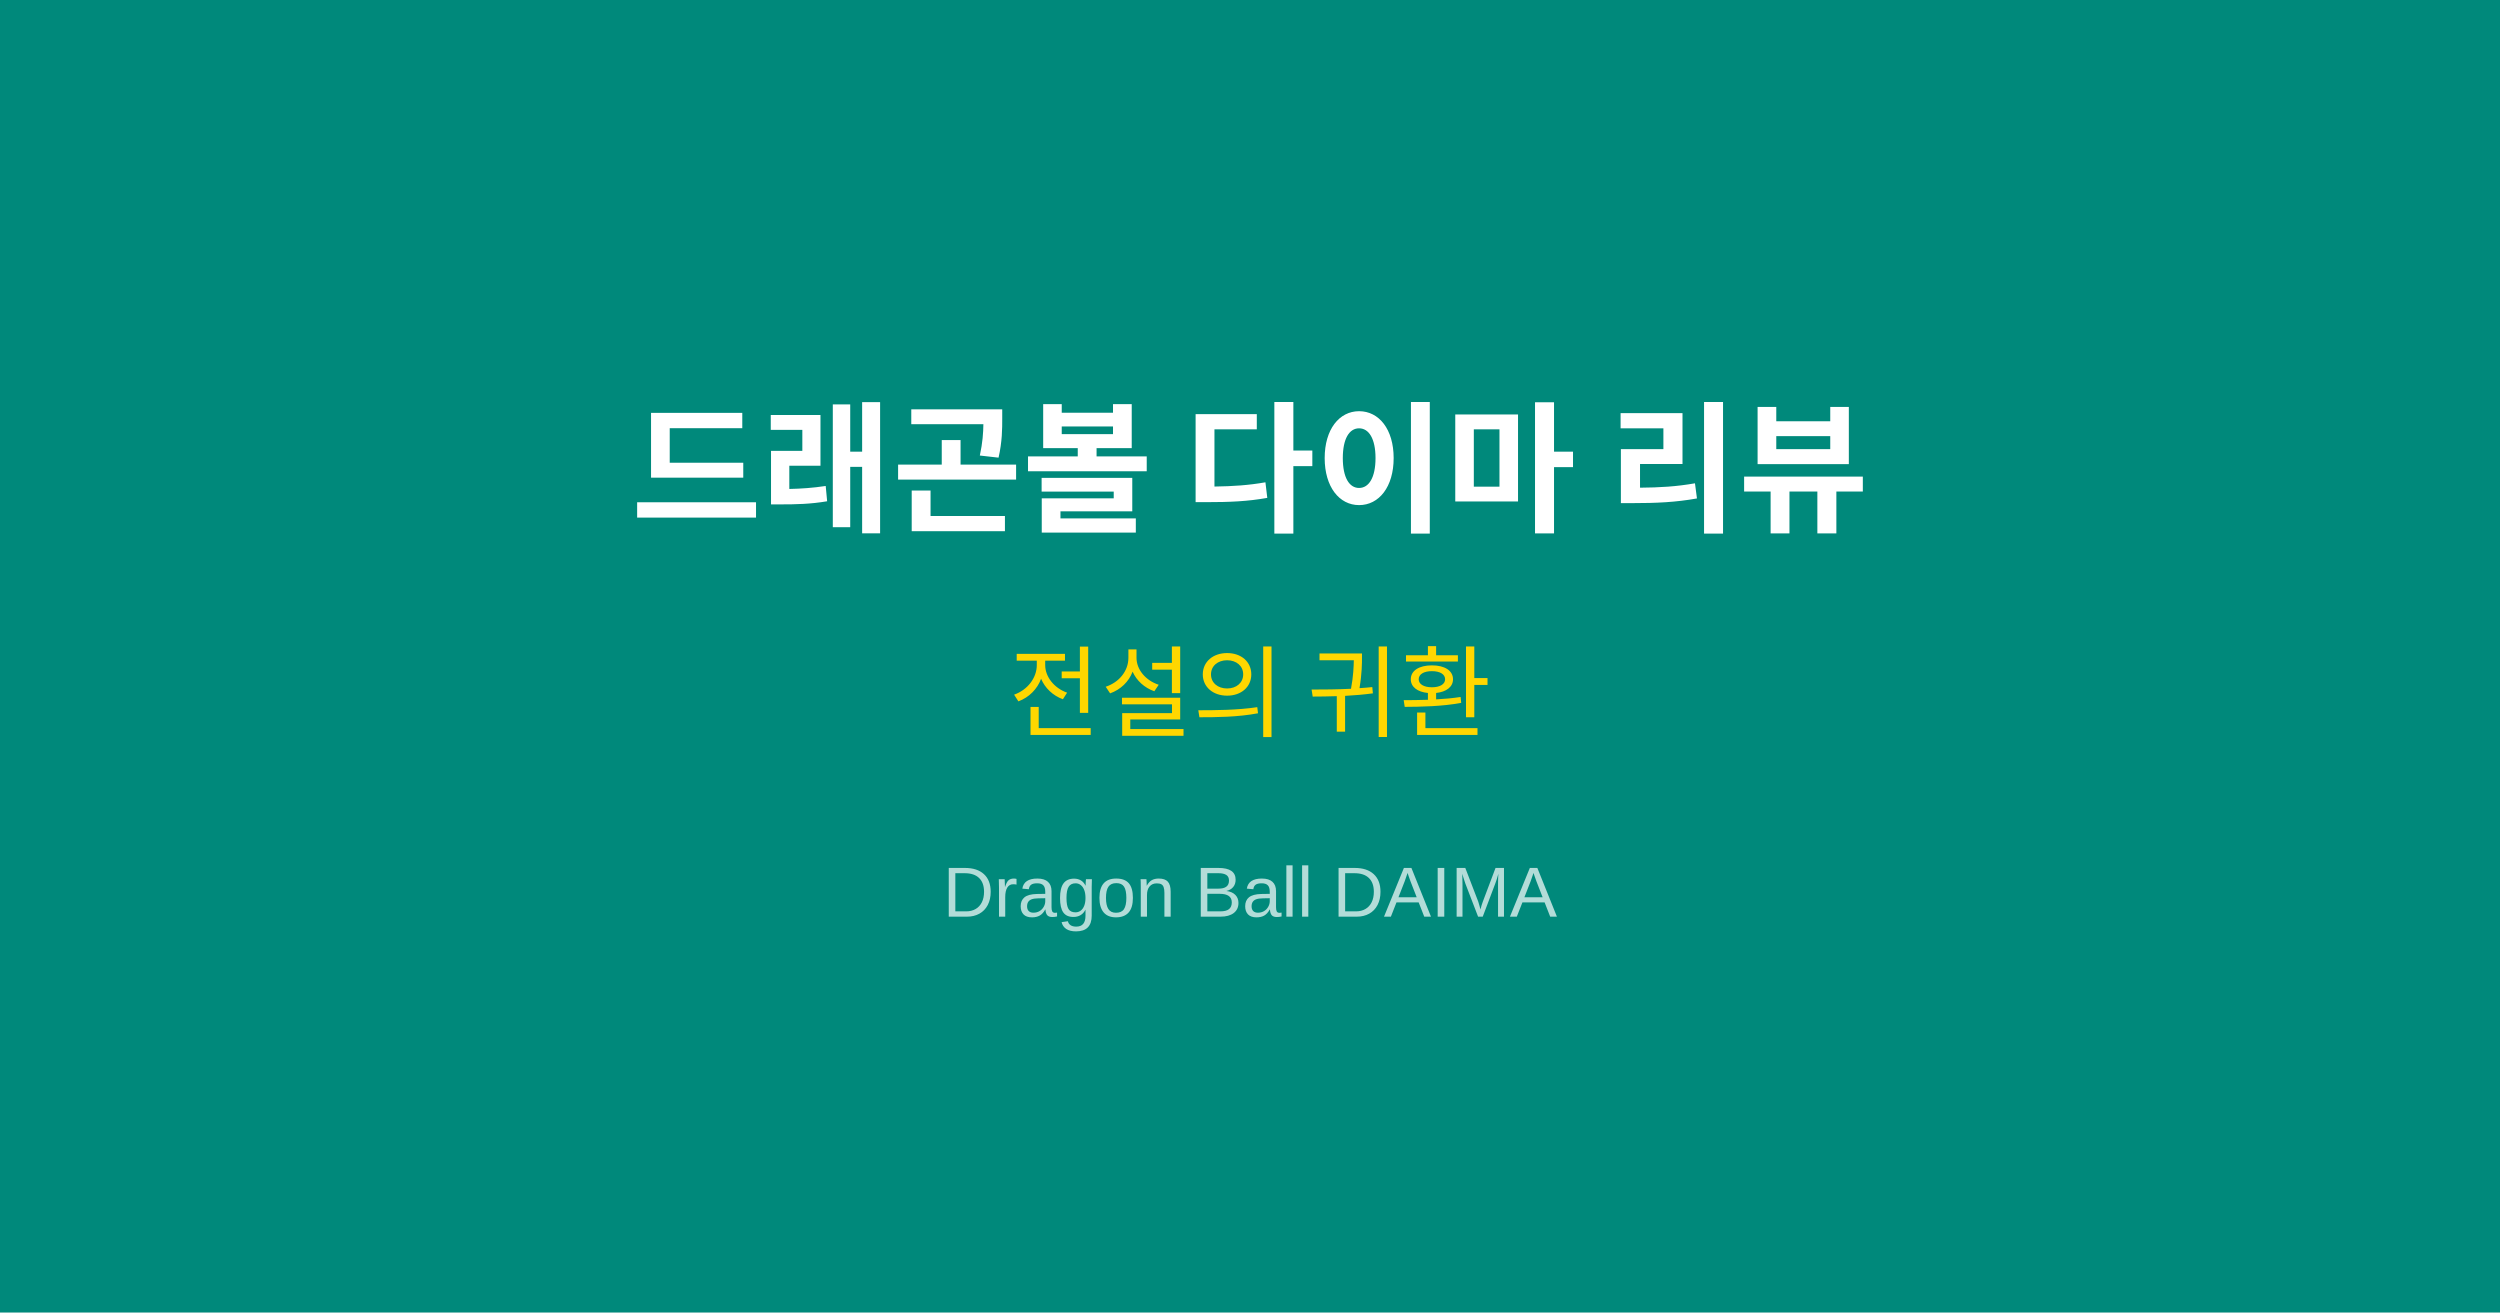
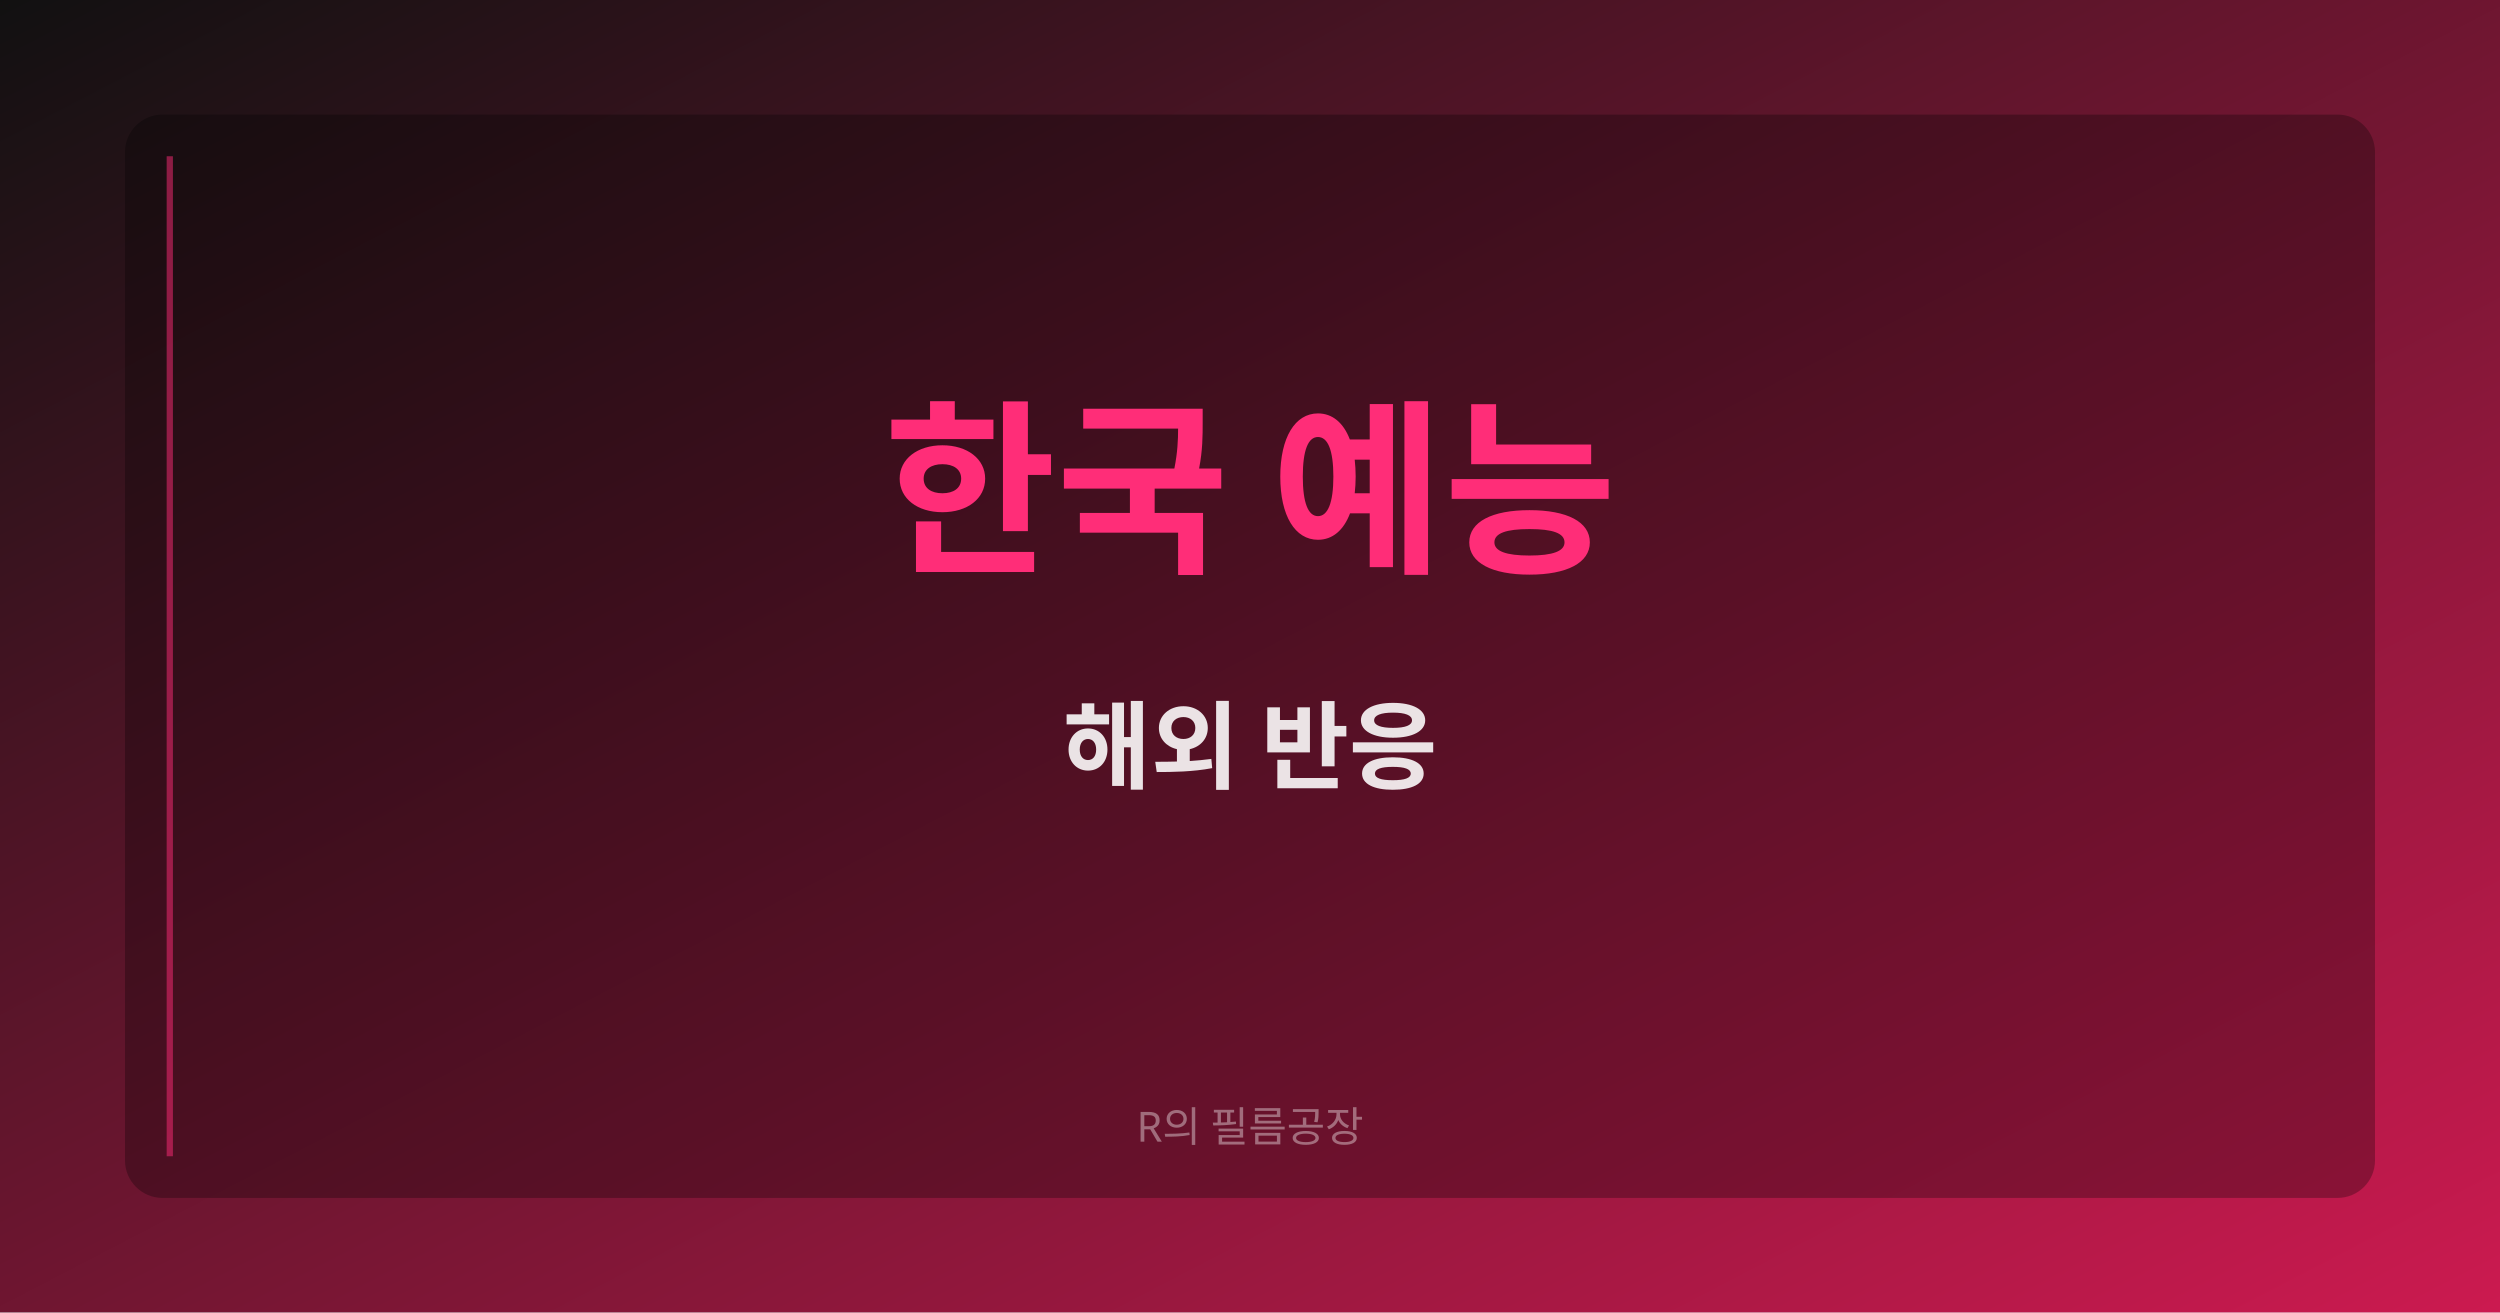
- <svg xmlns="http://www.w3.org/2000/svg" width="1200" height="630" viewBox="0 0 1200 630">
-   <rect width="1200" height="630" fill="#00897b" />
-   <text x="600" y="250" font-family="Arial, sans-serif" font-size="68" font-weight="bold" fill="white" text-anchor="middle">드래곤볼 다이마 리뷰</text>
-   <text x="600" y="350" font-family="Arial, sans-serif" font-size="48" fill="#FFD700" text-anchor="middle">전설의 귀환</text>
-   <text x="600" y="440" font-family="Arial, sans-serif" font-size="34" fill="rgba(255,255,255,0.7)" text-anchor="middle">Dragon Ball DAIMA</text>
+ <svg xmlns="http://www.w3.org/2000/svg" width="1200" height="630">
+   <defs>
+     <linearGradient id="bg" x1="0%" y1="0%" x2="100%" y2="100%">
+       <stop offset="0%" style="stop-color:#111111" />
+       <stop offset="100%" style="stop-color:#cc1a50" />
+     </linearGradient>
+   </defs>
+   <rect width="1200" height="630" fill="url(#bg)" />
+   <rect x="60" y="55" width="1080" height="520" rx="18" fill="rgba(0,0,0,0.28)" />
+   <rect x="80" y="75" width="3" height="480" fill="rgba(255,45,120,0.5)" />
+   <text x="600" y="268" text-anchor="middle" font-size="90" font-weight="900" fill="#ff2d78" font-family="Pretendard, sans-serif">한국 예능</text>
+   <text x="600" y="375" text-anchor="middle" font-size="46" font-weight="700" fill="rgba(255,255,255,0.88)" font-family="Pretendard, sans-serif">해외 반응</text>
+   <text x="600" y="548" text-anchor="middle" font-size="20" fill="rgba(255,255,255,0.38)" font-family="Pretendard, sans-serif">R의 필름공장</text>
</svg>
